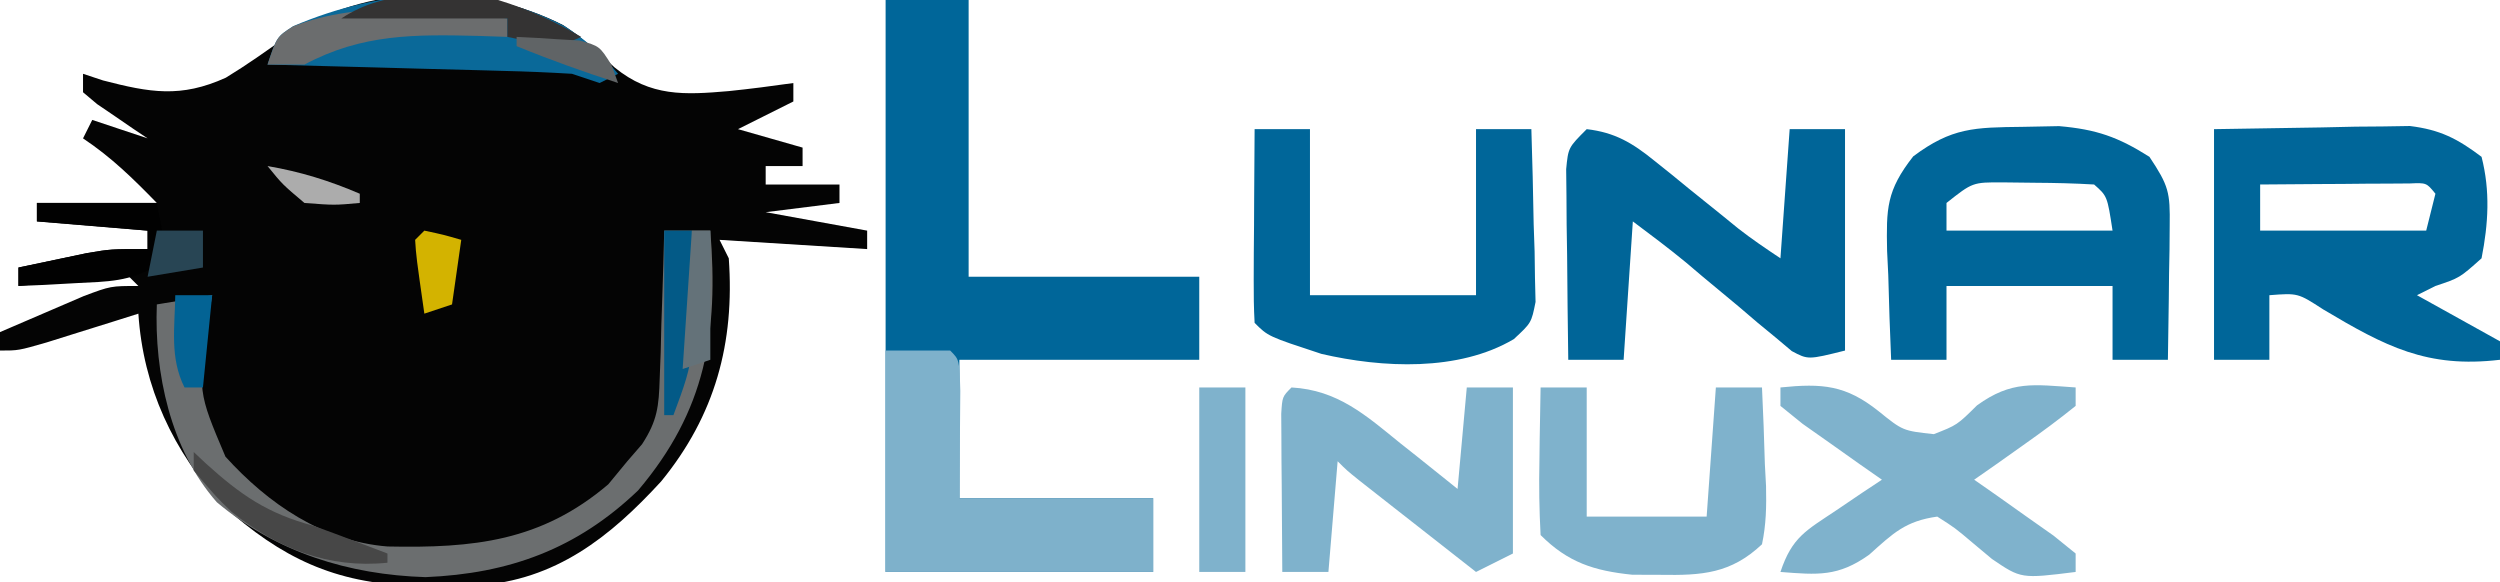
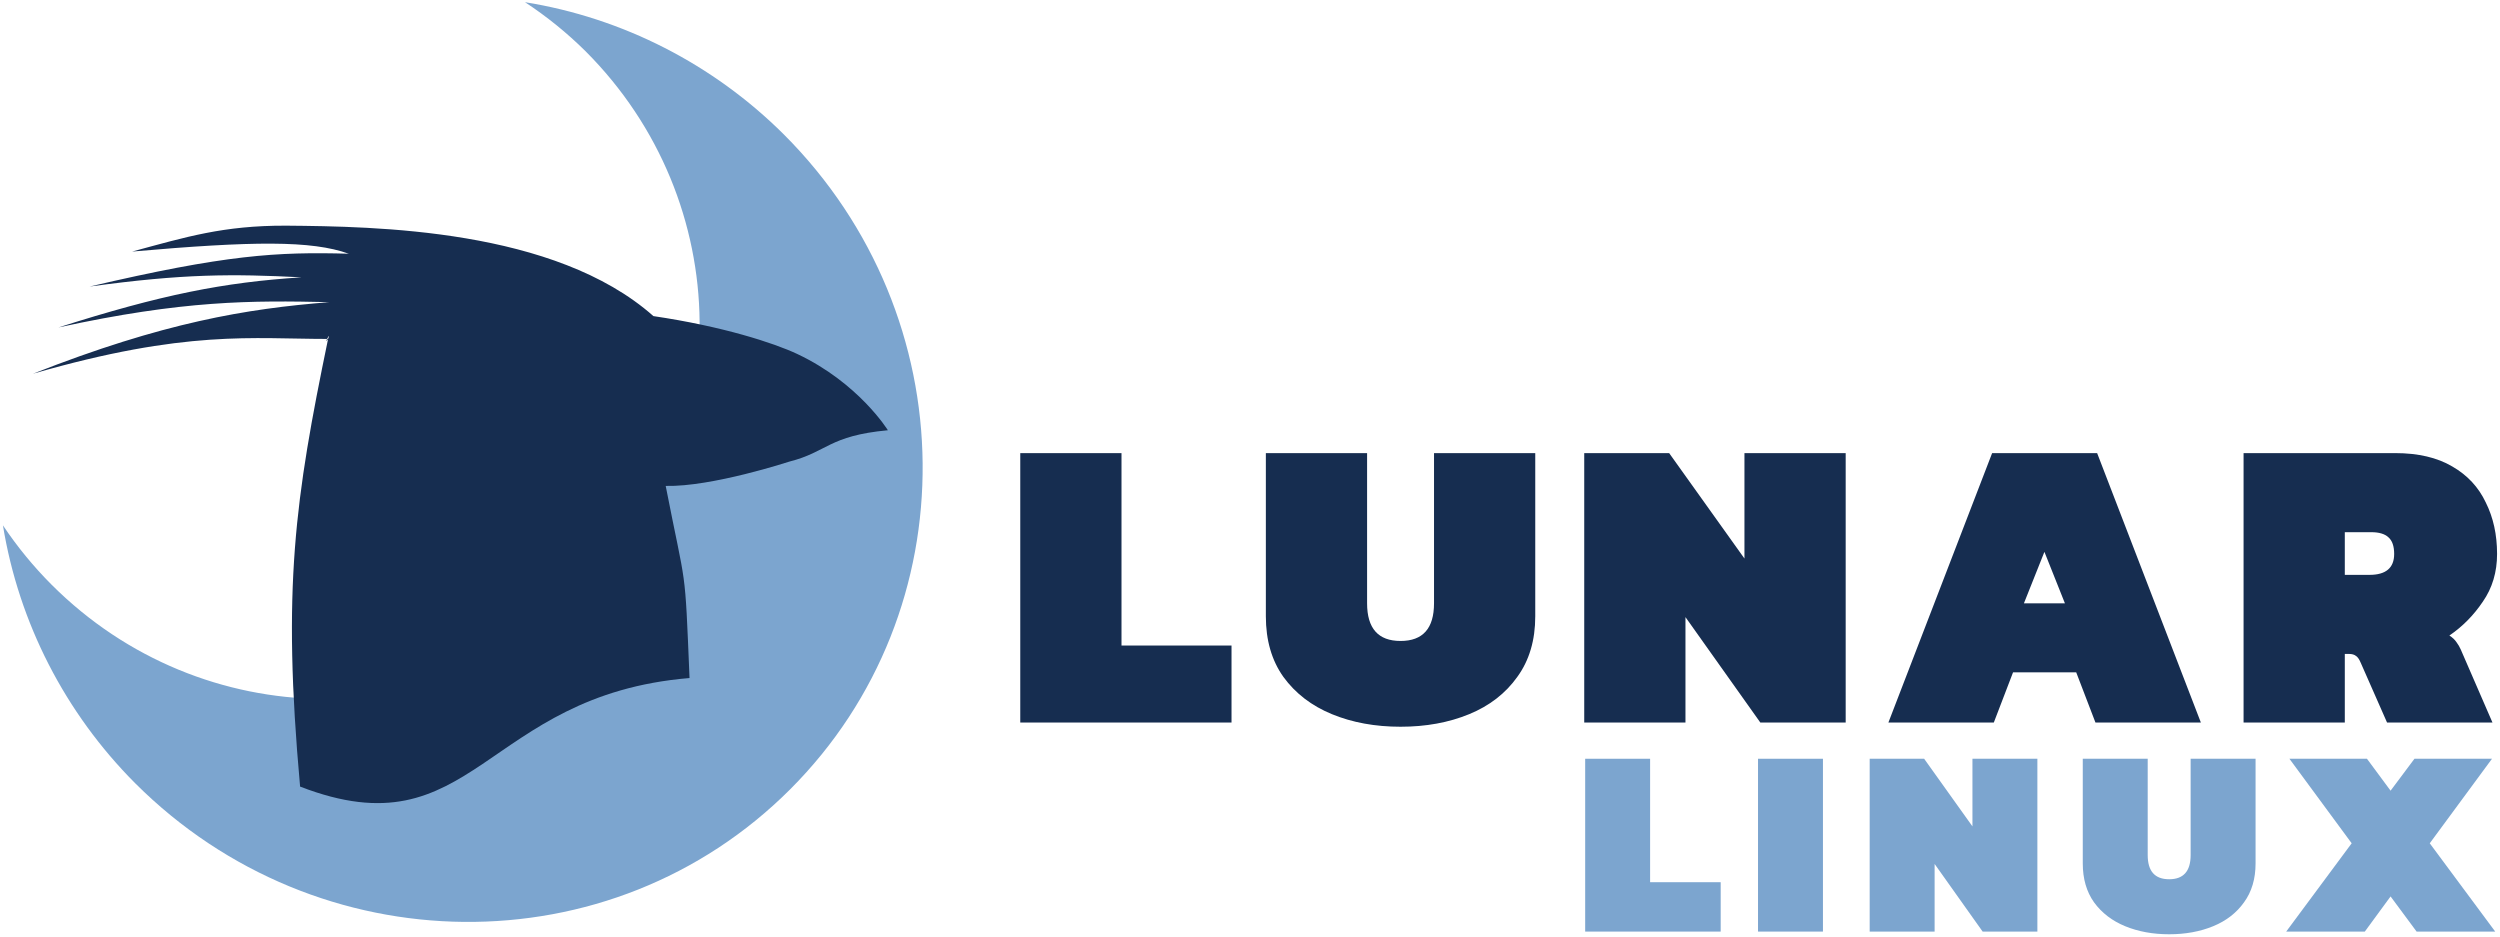
- <svg xmlns="http://www.w3.org/2000/svg" version="1.1" width="271" height="63">
-   <path d="M0 0 C2.09 1.362 3.773 2.922 5.609 4.605 C9.519 7.789 13.17 7.583 17.984 7.168 C20.33 6.926 22.65 6.627 24.984 6.293 C24.984 6.953 24.984 7.613 24.984 8.293 C23.004 9.283 21.024 10.273 18.984 11.293 C21.294 11.953 23.604 12.613 25.984 13.293 C25.984 13.953 25.984 14.613 25.984 15.293 C24.664 15.293 23.344 15.293 21.984 15.293 C21.984 15.953 21.984 16.613 21.984 17.293 C24.624 17.293 27.264 17.293 29.984 17.293 C29.984 17.953 29.984 18.613 29.984 19.293 C26.024 19.788 26.024 19.788 21.984 20.293 C25.614 20.953 29.244 21.613 32.984 22.293 C32.984 22.953 32.984 23.613 32.984 24.293 C27.704 23.963 22.424 23.633 16.984 23.293 C17.479 24.283 17.479 24.283 17.984 25.293 C18.639 34.453 16.511 42.316 10.652 49.477 C5.07 55.556 -0.785 60.172 -9.285 60.762 C-10.799 60.796 -12.314 60.806 -13.828 60.793 C-14.621 60.787 -15.414 60.782 -16.232 60.776 C-24.745 60.517 -30.515 57.774 -36.828 52.105 C-42.241 46.231 -45.496 39.254 -46.016 31.293 C-46.931 31.582 -47.846 31.87 -48.789 32.168 C-49.978 32.539 -51.166 32.91 -52.391 33.293 C-53.574 33.664 -54.757 34.035 -55.977 34.418 C-59.016 35.293 -59.016 35.293 -61.016 35.293 C-61.016 34.633 -61.016 33.973 -61.016 33.293 C-59.081 32.453 -57.143 31.621 -55.203 30.793 C-54.124 30.329 -53.045 29.865 -51.934 29.387 C-49.016 28.293 -49.016 28.293 -46.016 28.293 C-46.346 27.963 -46.676 27.633 -47.016 27.293 C-49.04 27.383 -51.061 27.539 -53.078 27.73 C-54.183 27.832 -55.288 27.934 -56.426 28.039 C-57.708 28.165 -57.708 28.165 -59.016 28.293 C-59.016 27.633 -59.016 26.973 -59.016 26.293 C-57.433 25.955 -55.85 25.623 -54.266 25.293 C-53.384 25.107 -52.502 24.922 -51.594 24.73 C-49.016 24.293 -49.016 24.293 -45.016 24.293 C-45.016 23.633 -45.016 22.973 -45.016 22.293 C-48.976 21.963 -52.936 21.633 -57.016 21.293 C-57.016 20.633 -57.016 19.973 -57.016 19.293 C-52.726 19.293 -48.436 19.293 -44.016 19.293 C-46.593 16.645 -48.932 14.349 -52.016 12.293 C-51.686 11.633 -51.356 10.973 -51.016 10.293 C-49.036 10.953 -47.056 11.613 -45.016 12.293 C-45.521 11.955 -46.026 11.617 -46.547 11.27 C-47.197 10.824 -47.846 10.377 -48.516 9.918 C-49.165 9.477 -49.815 9.036 -50.484 8.582 C-50.99 8.157 -51.495 7.731 -52.016 7.293 C-52.016 6.633 -52.016 5.973 -52.016 5.293 C-51.3 5.53 -50.585 5.767 -49.848 6.012 C-44.765 7.327 -41.427 7.933 -36.535 5.715 C-34.276 4.342 -32.177 2.853 -30.023 1.309 C-21.292 -4.543 -9.317 -4.71 0 0 Z " fill="#040404" transform="translate(61.01562,2.707031)" />
-   <path d="M0 0 C2.97 0 5.94 0 9 0 C9 9.9 9 19.8 9 30 C17.25 30 25.5 30 34 30 C34 32.97 34 35.94 34 39 C25.42 39 16.84 39 8 39 C8 43.95 8 48.9 8 54 C14.93 54 21.86 54 29 54 C29 56.64 29 59.28 29 62 C19.43 62 9.86 62 0 62 C0 41.54 0 21.08 0 0 Z " fill="#006699" transform="translate(96,0)" />
-   <path d="M0 0 C3.857 -0.062 7.714 -0.124 11.688 -0.188 C13.499 -0.228 13.499 -0.228 15.346 -0.27 C16.308 -0.278 17.271 -0.285 18.262 -0.293 C19.241 -0.309 20.22 -0.324 21.229 -0.341 C24.509 0.063 26.372 1.021 29 3 C29.951 6.714 29.739 10.25 29 14 C26.625 16.125 26.625 16.125 24 17 C23.34 17.33 22.68 17.66 22 18 C24.97 19.65 27.94 21.3 31 23 C31 23.66 31 24.32 31 25 C23.1 25.937 18.583 23.56 11.82 19.531 C9.095 17.761 9.095 17.761 6 18 C6 20.31 6 22.62 6 25 C4.02 25 2.04 25 0 25 C0 16.75 0 8.5 0 0 Z M5 6 C5 7.65 5 9.3 5 11 C10.94 11 16.88 11 23 11 C23.33 9.68 23.66 8.36 24 7 C23.027 5.807 23.027 5.807 21.234 5.886 C20.485 5.892 19.736 5.897 18.965 5.902 C18.156 5.906 17.347 5.909 16.514 5.912 C15.664 5.92 14.813 5.929 13.938 5.938 C13.083 5.942 12.229 5.947 11.35 5.951 C9.233 5.963 7.117 5.981 5 6 Z " fill="#006699" transform="translate(240,14)" />
-   <path d="M0 0 C1.305 -0.026 2.609 -0.052 3.953 -0.078 C7.99 0.271 10.345 1.094 13.75 3.25 C15.852 6.403 15.993 7.111 15.945 10.699 C15.939 11.547 15.932 12.394 15.926 13.268 C15.909 14.149 15.892 15.03 15.875 15.938 C15.866 16.83 15.857 17.723 15.848 18.643 C15.824 20.845 15.791 23.048 15.75 25.25 C13.77 25.25 11.79 25.25 9.75 25.25 C9.75 22.61 9.75 19.97 9.75 17.25 C3.81 17.25 -2.13 17.25 -8.25 17.25 C-8.25 19.89 -8.25 22.53 -8.25 25.25 C-10.23 25.25 -12.21 25.25 -14.25 25.25 C-14.385 22.186 -14.484 19.128 -14.562 16.062 C-14.604 15.198 -14.646 14.334 -14.689 13.443 C-14.777 8.86 -14.774 6.918 -11.855 3.199 C-7.679 0.075 -5.225 0.061 0 0 Z M-8.25 8.25 C-8.25 9.24 -8.25 10.23 -8.25 11.25 C-2.31 11.25 3.63 11.25 9.75 11.25 C9.179 7.507 9.179 7.507 7.75 6.25 C5.628 6.124 3.501 6.074 1.375 6.062 C0.212 6.048 -0.95 6.034 -2.148 6.02 C-5.418 6.007 -5.418 6.007 -8.25 8.25 Z " fill="#006699" transform="translate(219.25,13.75)" />
-   <path d="M0 0 C3.077 0.358 4.975 1.51 7.348 3.434 C7.953 3.918 8.558 4.402 9.182 4.9 C10.113 5.661 10.113 5.661 11.062 6.438 C12.303 7.437 13.544 8.436 14.785 9.434 C15.331 9.878 15.876 10.322 16.438 10.779 C17.905 11.925 19.451 12.967 21 14 C21.33 9.38 21.66 4.76 22 0 C23.98 0 25.96 0 28 0 C28 7.92 28 15.84 28 24 C24 25 24 25 22.232 24.06 C21.359 23.326 21.359 23.326 20.469 22.578 C19.823 22.047 19.177 21.516 18.512 20.969 C17.848 20.402 17.184 19.834 16.5 19.25 C15.177 18.151 13.854 17.052 12.531 15.953 C11.949 15.46 11.367 14.966 10.768 14.458 C8.893 12.912 6.944 11.458 5 10 C4.67 14.95 4.34 19.9 4 25 C2.02 25 0.04 25 -2 25 C-2.058 21.208 -2.094 17.417 -2.125 13.625 C-2.142 12.545 -2.159 11.465 -2.176 10.352 C-2.182 9.32 -2.189 8.289 -2.195 7.227 C-2.206 6.273 -2.216 5.32 -2.227 4.338 C-2 2 -2 2 0 0 Z " fill="#006598" transform="translate(172,14)" />
-   <path d="M0 0 C1.98 0 3.96 0 6 0 C6 5.94 6 11.88 6 18 C11.94 18 17.88 18 24 18 C24 12.06 24 6.12 24 0 C25.98 0 27.96 0 30 0 C30.116 3.437 30.187 6.874 30.25 10.312 C30.3 11.777 30.3 11.777 30.352 13.271 C30.364 14.209 30.377 15.147 30.391 16.113 C30.412 16.977 30.433 17.841 30.454 18.732 C30 21 30 21 28.094 22.763 C22.102 26.302 13.844 25.89 7.25 24.363 C1.462 22.462 1.462 22.462 0 21 C-0.087 19.438 -0.107 17.873 -0.098 16.309 C-0.094 15.364 -0.091 14.42 -0.088 13.447 C-0.08 12.454 -0.071 11.461 -0.062 10.438 C-0.058 9.44 -0.053 8.443 -0.049 7.416 C-0.037 4.944 -0.021 2.472 0 0 Z " fill="#006699" transform="translate(136,14)" />
-   <path d="M0 0 C2.31 0 4.62 0 7 0 C8 1 8 1 8.098 4.379 C8.092 5.773 8.079 7.168 8.062 8.562 C8.032 12.244 8.032 12.244 8 16 C14.93 16 21.86 16 29 16 C29 18.64 29 21.28 29 24 C19.43 24 9.86 24 0 24 C0 16.08 0 8.16 0 0 Z " fill="#7EB1CB" transform="translate(96,38)" />
-   <path d="M0 0 C4.552 -0.465 7.082 -0.256 10.625 2.562 C13.267 4.696 13.267 4.696 16.625 5.062 C19.148 4.078 19.148 4.078 21.312 1.938 C25.077 -0.776 27.438 -0.309 32 0 C32 0.66 32 1.32 32 2 C30.218 3.441 28.373 4.805 26.5 6.125 C25.479 6.849 24.458 7.574 23.406 8.32 C22.612 8.875 21.818 9.429 21 10 C21.794 10.554 22.588 11.109 23.406 11.68 C24.427 12.404 25.448 13.129 26.5 13.875 C27.521 14.594 28.542 15.314 29.594 16.055 C30.388 16.697 31.182 17.339 32 18 C32 18.66 32 19.32 32 20 C26.088 20.739 26.088 20.739 22.93 18.594 C22.252 18.027 21.574 17.459 20.875 16.875 C18.926 15.226 18.926 15.226 17 14 C13.532 14.484 12.217 15.805 9.625 18.125 C6.256 20.532 4.048 20.318 0 20 C1.265 16.204 2.782 15.513 6.062 13.312 C7.441 12.379 7.441 12.379 8.848 11.426 C9.558 10.955 10.268 10.485 11 10 C10.206 9.446 9.412 8.891 8.594 8.32 C7.573 7.596 6.552 6.871 5.5 6.125 C4.479 5.406 3.458 4.686 2.406 3.945 C1.612 3.303 0.818 2.661 0 2 C0 1.34 0 0.68 0 0 Z " fill="#7FB2CC" transform="translate(193,42)" />
-   <path d="M0 0 C5.03 0.285 8.06 3.021 11.812 6.062 C12.41 6.535 13.007 7.007 13.623 7.494 C15.088 8.655 16.545 9.826 18 11 C18.33 7.37 18.66 3.74 19 0 C20.65 0 22.3 0 24 0 C24 5.94 24 11.88 24 18 C22.02 18.99 22.02 18.99 20 20 C17.687 18.188 15.374 16.376 13.062 14.562 C12.403 14.046 11.744 13.53 11.064 12.998 C10.436 12.505 9.808 12.012 9.16 11.504 C8.579 11.048 7.998 10.593 7.399 10.123 C6 9 6 9 5 8 C4.67 11.96 4.34 15.92 4 20 C2.35 20 0.7 20 -1 20 C-1.029 16.854 -1.047 13.708 -1.062 10.562 C-1.071 9.665 -1.079 8.767 -1.088 7.842 C-1.091 6.988 -1.094 6.134 -1.098 5.254 C-1.106 4.068 -1.106 4.068 -1.114 2.858 C-1 1 -1 1 0 0 Z " fill="#7FB2CC" transform="translate(140,42)" />
-   <path d="M0 0 C1.65 0 3.3 0 5 0 C5.888 11.12 4.523 19.473 -2.828 28.16 C-9.452 34.501 -16.783 37.182 -25.875 37.562 C-34.215 37.299 -42.036 34.884 -48.5 29.438 C-53.53 23.708 -55.287 15.415 -55 8 C-53.02 7.67 -51.04 7.34 -49 7 C-49.142 7.846 -49.284 8.691 -49.43 9.562 C-50.558 17.437 -50.558 17.437 -47.562 24.5 C-42.935 29.614 -36.98 33.684 -29.996 34.238 C-20.666 34.433 -13.334 33.688 -6.062 27.5 C-5.382 26.675 -4.701 25.85 -4 25 C-3.21 24.087 -3.21 24.087 -2.403 23.155 C-0.735 20.592 -0.581 19.052 -0.488 16.016 C-0.453 15.081 -0.417 14.146 -0.381 13.184 C-0.358 12.216 -0.336 11.247 -0.312 10.25 C-0.278 9.266 -0.244 8.283 -0.209 7.27 C-0.127 4.846 -0.057 2.424 0 0 Z " fill="#6B6E6F" transform="translate(72,25)" />
-   <path d="M0 0 C1.65 0 3.3 0 5 0 C5 4.62 5 9.24 5 14 C9.29 14 13.58 14 18 14 C18.33 9.38 18.66 4.76 19 0 C20.65 0 22.3 0 24 0 C24.135 2.772 24.234 5.538 24.312 8.312 C24.354 9.098 24.396 9.884 24.439 10.693 C24.486 12.894 24.456 14.845 24 17 C20.634 20.176 17.507 20.387 13 20.312 C11.484 20.307 11.484 20.307 9.938 20.301 C5.784 19.875 2.968 18.968 0 16 C-0.145 13.255 -0.187 10.615 -0.125 7.875 C-0.111 6.744 -0.111 6.744 -0.098 5.59 C-0.074 3.726 -0.038 1.863 0 0 Z " fill="#7FB2CC" transform="translate(167,42)" />
-   <path d="M0 0 C2.251 1.465 4.073 3.081 5.777 5.156 C5.117 5.486 4.457 5.816 3.777 6.156 C2.787 5.826 1.797 5.496 0.777 5.156 C-1.733 5.003 -4.222 4.899 -6.734 4.84 C-7.463 4.819 -8.191 4.798 -8.941 4.777 C-11.264 4.712 -13.587 4.653 -15.91 4.594 C-17.486 4.551 -19.063 4.507 -20.639 4.463 C-24.5 4.356 -28.361 4.255 -32.223 4.156 C-31.223 1.156 -31.223 1.156 -29.43 -0.012 C-19.896 -4.071 -9.387 -4.894 0 0 Z " fill="#0A6999" transform="translate(61.22266,2.84375)" />
-   <path d="M0 0 C1.65 0 3.3 0 5 0 C5 6.6 5 13.2 5 20 C3.35 20 1.7 20 0 20 C0 13.4 0 6.8 0 0 Z " fill="#7FB2CC" transform="translate(130,42)" />
-   <path d="M0 0 C4.29 0 8.58 0 13 0 C14 5 14 5 12.98 6.77 C10.123 8.545 7.648 8.522 4.312 8.688 C3.133 8.753 1.954 8.819 0.738 8.887 C-0.617 8.943 -0.617 8.943 -2 9 C-2 8.34 -2 7.68 -2 7 C-0.418 6.662 1.166 6.33 2.75 6 C3.632 5.814 4.513 5.629 5.422 5.438 C8 5 8 5 12 5 C12 4.34 12 3.68 12 3 C8.04 2.67 4.08 2.34 0 2 C0 1.34 0 0.68 0 0 Z " fill="#010101" transform="translate(4,22)" />
-   <path d="M0 0 C0 0.66 0 1.32 0 2 C-1.502 1.948 -1.502 1.948 -3.035 1.895 C-10.013 1.726 -15.708 1.644 -22 5 C-23.32 5 -24.64 5 -26 5 C-25 2 -25 2 -23.223 0.855 C-15.848 -1.983 -7.659 -0.946 0 0 Z " fill="#6B6D6E" transform="translate(55,2)" />
-   <path d="M0 0 C0.99 0 1.98 0 3 0 C3.369 13.633 3.369 13.633 1 20 C0.67 20 0.34 20 0 20 C0 13.4 0 6.8 0 0 Z " fill="#035A87" transform="translate(72,25)" />
-   <path d="M0 0 C3.235 0.995 6.092 2.277 9 4 C6.138 5.431 4.066 4.6 1 4 C1 3.34 1 2.68 1 2 C-4.94 2 -10.88 2 -17 2 C-11.906 -1.396 -5.946 -0.553 0 0 Z " fill="#343333" transform="translate(54,0)" />
-   <path d="M0 0 C0.436 0.41 0.871 0.82 1.32 1.242 C5.091 4.654 8.007 6.675 13 8 C14.463 8.528 15.921 9.071 17.375 9.625 C18.571 10.079 19.767 10.533 21 11 C21 11.33 21 11.66 21 12 C14.597 12.657 9.057 10.451 4.09 6.469 C2.438 4.875 2.438 4.875 0 2 C0 1.34 0 0.68 0 0 Z " fill="#474747" transform="translate(21,49)" />
-   <path d="M0 0 C1.32 0 2.64 0 4 0 C3.67 3.3 3.34 6.6 3 10 C2.34 10 1.68 10 1 10 C-0.607 6.785 -0.057 3.564 0 0 Z " fill="#036394" transform="translate(19,32)" />
-   <path d="M0 0 C2.062 0.438 2.062 0.438 4 1 C3.67 3.31 3.34 5.62 3 8 C2.01 8.33 1.02 8.66 0 9 C-0.879 2.848 -0.879 2.848 -1 1 C-0.67 0.67 -0.34 0.34 0 0 Z " fill="#D3B300" transform="translate(46,25)" />
-   <path d="M0 0 C0.66 0 1.32 0 2 0 C2 4.62 2 9.24 2 14 C1.01 14.33 0.02 14.66 -1 15 C-0.67 10.05 -0.34 5.1 0 0 Z " fill="#647279" transform="translate(75,25)" />
-   <path d="M0 0 C1.65 0 3.3 0 5 0 C5 1.32 5 2.64 5 4 C3.02 4.33 1.04 4.66 -1 5 C-0.67 3.35 -0.34 1.7 0 0 Z " fill="#284554" transform="translate(17,25)" />
-   <path d="M0 0 C1.459 0.06 2.918 0.149 4.375 0.25 C5.593 0.32 5.593 0.32 6.836 0.391 C9 1 9 1 10.289 3.047 C10.641 4.014 10.641 4.014 11 5 C7.276 3.787 3.622 2.491 0 1 C0 0.67 0 0.34 0 0 Z " fill="#606466" transform="translate(56,4)" />
-   <path d="M0 0 C3.558 0.61 6.683 1.578 10 3 C10 3.33 10 3.66 10 4 C7.25 4.25 7.25 4.25 4 4 C1.625 2 1.625 2 0 0 Z " fill="#ACACAC" transform="translate(29,18)" />
+ <svg xmlns="http://www.w3.org/2000/svg" width="1495" height="560" viewBox="0 0 1495 560" version="1.1" id="svg8">
+   <defs id="defs2" />
+   <g transform="translate(904.1432,636.7973)" id="layer1">
+     <g id="g295093">
+       <path style="fill:#7ca5cf;fill-opacity:1;stroke:none;stroke-width:4.18;stroke-linecap:butt;stroke-linejoin:bevel;stroke-miterlimit:4;stroke-dasharray:none;stroke-opacity:1;paint-order:markers fill stroke" d="m -590.19,-635.487 a 230.031,225.677 44.793 0 1 36.112,29.236 230.031,225.677 44.793 0 1 3.132,322.212 230.031,225.677 44.793 0 1 -322.257,-3.028 230.031,225.677 44.793 0 1 -29.19,-35.577 279.611,274.318 44.793 0 0 79.053,154.191 279.611,274.318 44.793 0 0 391.712,3.677 279.611,274.318 44.793 0 0 -3.805,-391.656 279.611,274.318 44.793 0 0 -154.757,-79.056 z" id="path1924" />
+       <path d="M 43.791,-79.712 V -183.062 H 82.621 v 73.821 h 42.2 v 29.529 z" id="path295031" style="font-weight:900;font-size:160.468px;line-height:1.25;font-family:kanit;-inkscape-font-specification:'kanit Heavy';text-align:center;letter-spacing:16.715px;word-spacing:0px;text-anchor:middle;fill:#7ca5cf;paint-order:markers fill stroke" />
+       <path d="M 147.151,-79.712 V -183.062 h 38.83 v 103.35 z" id="path295033" style="font-weight:900;font-size:160.468px;line-height:1.25;font-family:kanit;-inkscape-font-specification:'kanit Heavy';text-align:center;letter-spacing:16.715px;word-spacing:0px;text-anchor:middle;fill:#7ca5cf;paint-order:markers fill stroke" />
+       <path d="M 213.926,-79.712 V -183.062 h 32.572 l 28.882,40.441 v -40.441 h 38.83 v 103.35 h -32.733 l -28.721,-40.441 v 40.441 z" id="path295035" style="font-weight:900;font-size:160.468px;line-height:1.25;font-family:kanit;-inkscape-font-specification:'kanit Heavy';text-align:center;letter-spacing:16.715px;word-spacing:0px;text-anchor:middle;fill:#7ca5cf;paint-order:markers fill stroke" />
+       <path d="m 393.021,-78.107 q -14.601,0 -26.315,-4.814 -11.713,-4.814 -18.613,-14.283 -6.739,-9.468 -6.739,-23.27 v -62.588 h 38.83 v 57.613 q 0,14.443 12.836,14.443 12.836,0 12.836,-14.443 v -57.613 h 38.83 v 62.588 q 0,13.801 -6.9,23.27 -6.739,9.468 -18.452,14.283 -11.713,4.814 -26.315,4.814 z" id="path295037" style="font-weight:900;font-size:160.468px;line-height:1.25;font-family:kanit;-inkscape-font-specification:'kanit Heavy';text-align:center;letter-spacing:16.715px;word-spacing:0px;text-anchor:middle;fill:#7ca5cf;paint-order:markers fill stroke" />
+       <path d="m 463.005,-79.712 39.151,-52.798 -37.226,-50.552 h 46.371 l 14.12,19.097 14.28,-19.097 h 46.371 l -37.226,50.552 39.151,52.798 h -47.013 l -15.564,-21.023 -15.404,21.023 z" id="path295039" style="font-weight:900;font-size:160.468px;line-height:1.25;font-family:kanit;-inkscape-font-specification:'kanit Heavy';text-align:center;letter-spacing:16.715px;word-spacing:0px;text-anchor:middle;fill:#7ca5cf;paint-order:markers fill stroke" />
+       <path d="m -294.024,-204.713 v -161.127 h 60.538 v 115.09 h 65.791 v 46.036 z" id="path295042" style="font-weight:900;font-size:250.176px;line-height:1.25;font-family:kanit;-inkscape-font-specification:'kanit Heavy';text-align:center;letter-spacing:13.03px;word-spacing:0px;text-anchor:middle;fill:#162d50;paint-order:markers fill stroke" />
+       <path d="m -66.612,-202.211 q -22.764,0 -41.025,-7.506 -18.261,-7.506 -29.018,-22.267 -10.507,-14.762 -10.507,-36.279 v -97.577 h 60.538 v 89.821 q 0,22.518 20.012,22.518 20.012,0 20.012,-22.518 v -89.821 h 60.538 v 97.577 q 0,21.517 -10.757,36.279 -10.507,14.762 -28.768,22.267 -18.261,7.506 -41.025,7.506 z" id="path295044" style="font-weight:900;font-size:250.176px;line-height:1.25;font-family:kanit;-inkscape-font-specification:'kanit Heavy';text-align:center;letter-spacing:13.03px;word-spacing:0px;text-anchor:middle;fill:#162d50;paint-order:markers fill stroke" />
+       <path d="m 43.227,-204.713 v -161.127 h 50.782 l 45.028,63.05 v -63.05 h 60.538 v 161.127 h -51.032 l -44.778,-63.05 v 63.05 z" id="path295046" style="font-weight:900;font-size:250.176px;line-height:1.25;font-family:kanit;-inkscape-font-specification:'kanit Heavy';text-align:center;letter-spacing:13.03px;word-spacing:0px;text-anchor:middle;fill:#162d50;paint-order:markers fill stroke" />
+       <path d="m 225.111,-204.713 62.039,-161.127 h 62.789 l 62.039,161.127 h -63.039 l -11.507,-30.024 h -37.773 l -11.507,30.024 z m 81.05,-71.306 h 24.515 l -12.258,-30.774 z" id="path295048" style="font-weight:900;font-size:250.176px;line-height:1.25;font-family:kanit;-inkscape-font-specification:'kanit Heavy';text-align:center;letter-spacing:13.03px;word-spacing:0px;text-anchor:middle;fill:#162d50;paint-order:markers fill stroke" />
+       <path d="m 437.513,-204.713 v -161.127 h 90.556 q 20.763,0 34.271,8.006 13.508,7.756 20.012,21.517 6.754,13.511 6.754,30.774 0,16.263 -8.505,28.522 -8.255,12.26 -20.012,20.266 2.752,1.751 4.253,4.003 1.501,2.002 2.502,4.253 l 19.012,43.784 H 523.316 l -15.76,-35.778 q -1.251,-3.002 -2.752,-4.003 -1.501,-1.251 -4.253,-1.251 h -2.502 v 41.032 z m 60.538,-88.319 h 14.759 q 14.759,0 14.759,-12.51 0,-7.006 -3.502,-10.008 -3.252,-3.002 -10.256,-3.002 h -15.76 z" id="path295050" style="font-weight:900;font-size:250.176px;line-height:1.25;font-family:kanit;-inkscape-font-specification:'kanit Heavy';text-align:center;letter-spacing:13.03px;word-spacing:0px;text-anchor:middle;fill:#162d50;paint-order:markers fill stroke" />
+       <path d="m -733.123,-501.851 c -37.523,-0.125 -59.837,6.792 -92.013,15.489 72.387,-6.339 107.3,-6.7 129.564,1.291 -43.057,-1.218 -73.655,0.601 -154.971,19.632 56.215,-7.713 85.232,-7.624 126.746,-5.518 -46.673,2.985 -83.887,10.37 -145.398,29.968 74.649,-16.295 115.383,-16.17 161.927,-15.118 -49.533,3.933 -99.127,12.097 -177.13,42.791 91.673,-26.496 131.513,-20.773 176.451,-20.796 -3.123,4.514 2.102,-5.622 0,0 -19.812,95.78 -27.504,148.81 -16.741,267.694 104.028,40.227 109.361,-54.652 232.884,-64.912 -2.893,-69.734 -1.794,-51.207 -14.252,-114.886 27.524,0.67 73.982,-14.556 73.982,-14.556 22.76,-5.755 23.383,-15.42 58.879,-18.736 0,0 -17.39,-28.276 -54.284,-45.653 -13.792,-6.495 -44.573,-16.509 -85.911,-22.603 -59.111,-52.369 -166.592,-53.593 -219.731,-54.089 z" style="fill:#162d50;fill-opacity:1;stroke:none;stroke-width:1;stroke-linecap:square;stroke-miterlimit:4;stroke-dasharray:none;paint-order:stroke fill markers" id="path1934" />
+     </g>
+   </g>
</svg>
